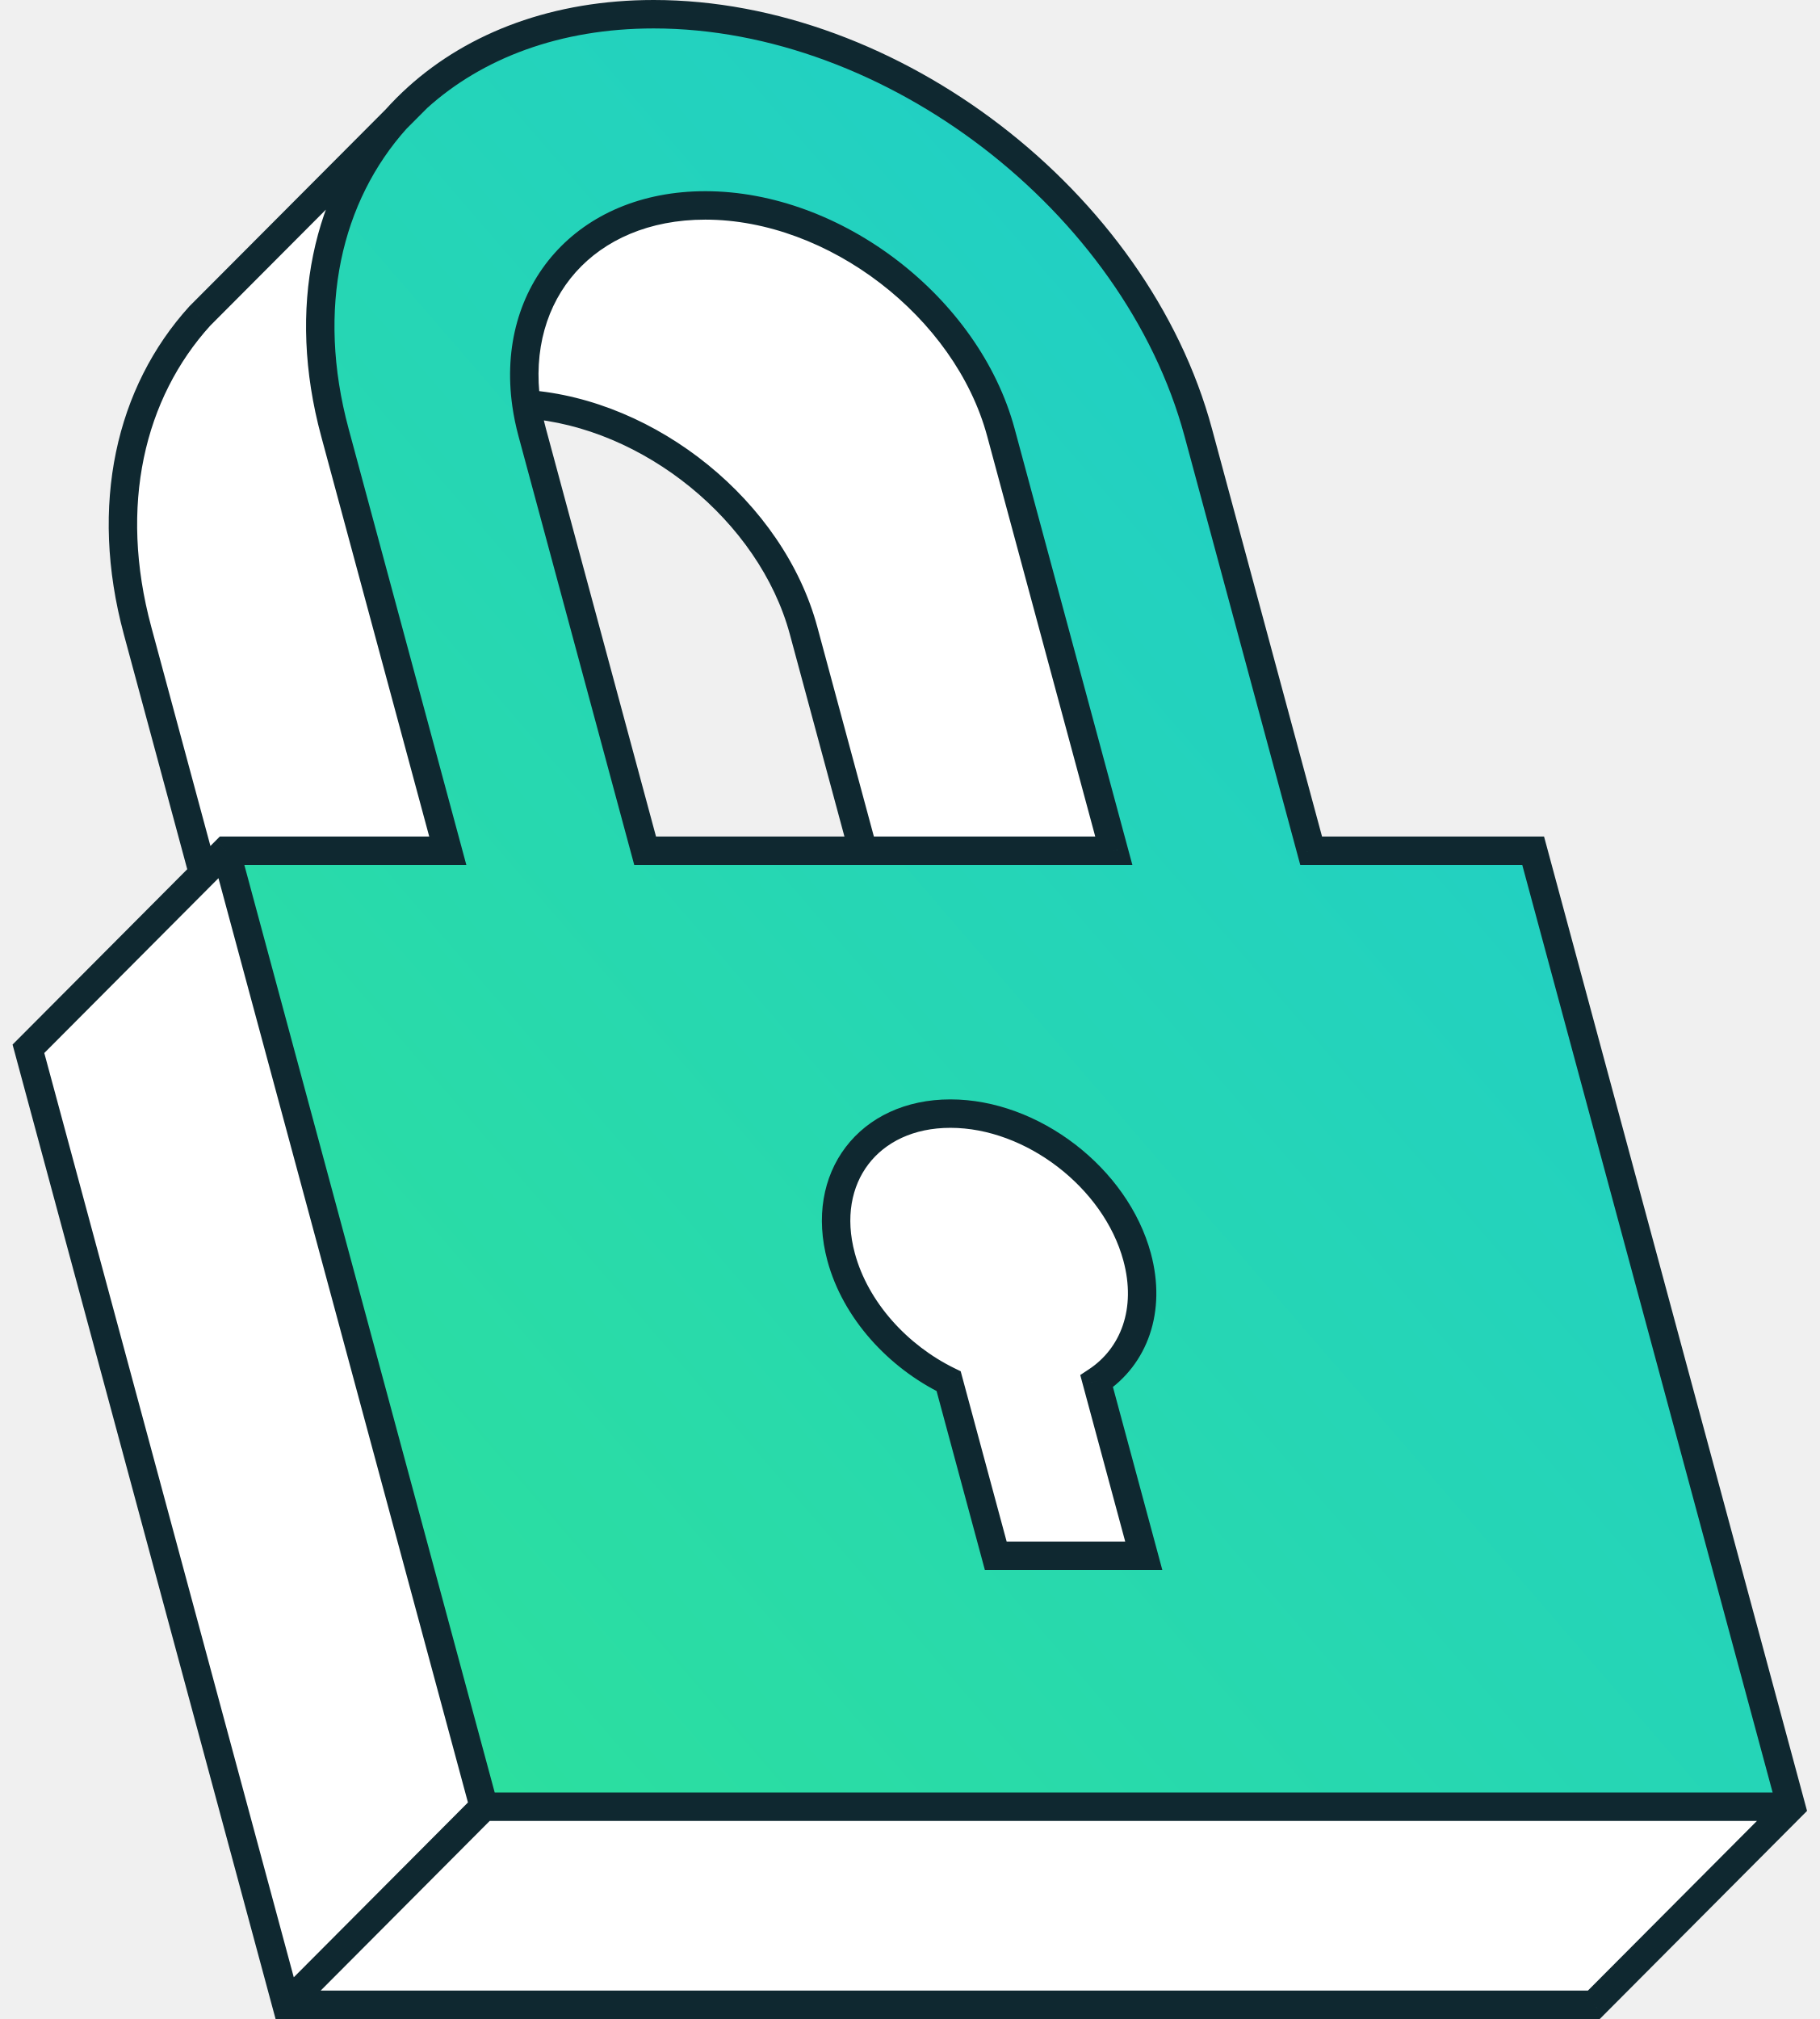
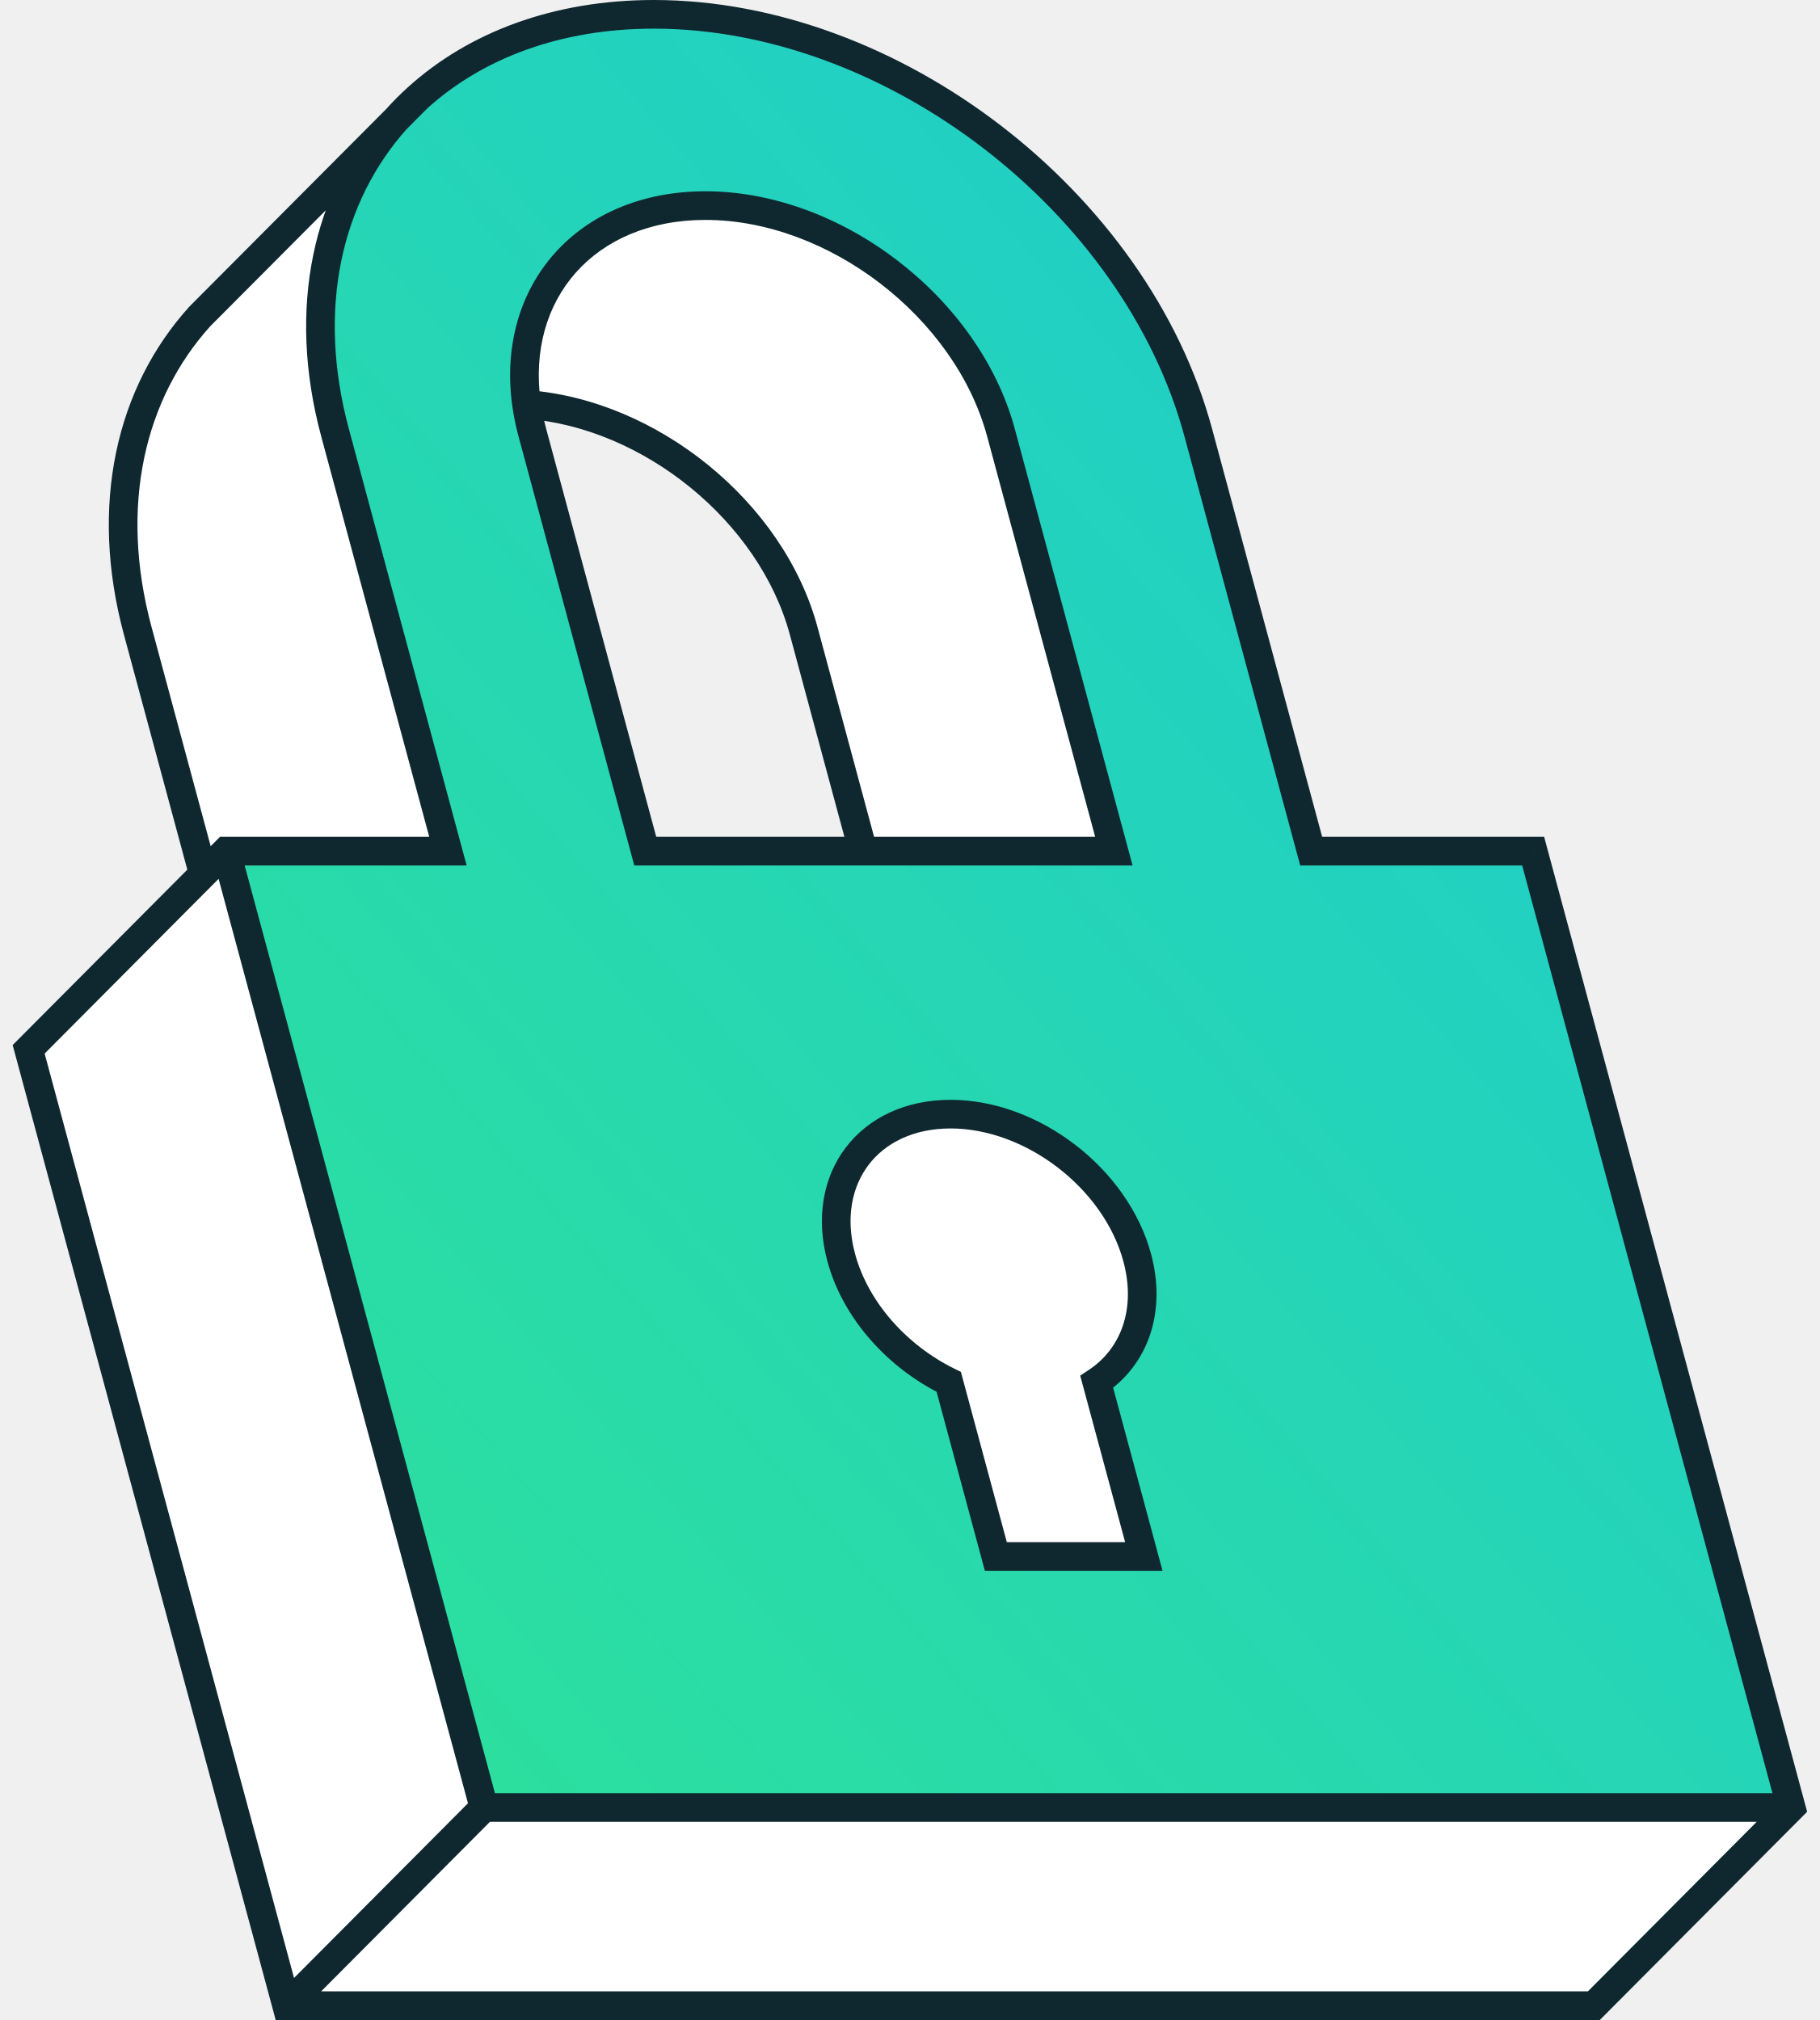
- <svg xmlns="http://www.w3.org/2000/svg" width="128" height="142" viewBox="0 0 128 142" fill="none">
-   <path fill-rule="evenodd" clip-rule="evenodd" d="M92.231 59.832L84.29 30.416C79.904 14.17 62.754 1 45.983 1C39.16 1 33.451 3.18 29.374 6.86C28.841 7.341 28.336 7.848 27.86 8.379C23.027 13.768 21.189 21.643 23.558 30.416L31.499 59.832H15.882L34.033 127.068H126L107.849 59.832H92.231ZM78.35 59.832H60.707H45.38L37.439 30.416C37.258 29.742 37.121 29.079 37.029 28.427C35.912 20.546 41.204 14.447 49.613 14.447C58.717 14.447 68.028 21.597 70.409 30.416L78.35 59.832ZM66.732 97.143C63.15 95.4 60.176 92.14 59.168 88.407C57.664 82.837 61.107 78.322 66.857 78.322C72.606 78.322 78.487 82.837 79.991 88.407C80.999 92.14 79.785 95.4 77.144 97.143L80.457 109.418H70.046L68.952 105.365L66.732 97.143Z" fill="url(#paint0_linear_534_828)" />
-   <path d="M49.613 14.447C58.717 14.447 68.028 21.597 70.409 30.416L78.35 59.832H60.707L56.527 44.348C54.259 35.948 45.704 29.062 37.029 28.427C35.912 20.546 41.204 14.447 49.613 14.447Z" fill="white" />
-   <path d="M23.558 30.416L31.499 59.832H15.882L14.288 61.431L9.676 44.348C7.295 35.53 9.165 27.619 14.053 22.227L27.86 8.379C23.027 13.768 21.189 21.643 23.558 30.416Z" fill="white" />
-   <path d="M20.151 141L2 73.764L14.288 61.431L15.882 59.832L34.033 127.068L20.151 141Z" fill="white" />
-   <path d="M112.118 141H20.151L34.033 127.068H126L112.118 141Z" fill="white" />
-   <path d="M59.168 88.407C60.176 92.14 63.15 95.4 66.732 97.143L68.952 105.365L70.046 109.418H80.457L77.144 97.143C79.785 95.4 80.999 92.14 79.991 88.407C78.487 82.837 72.606 78.322 66.857 78.322C61.107 78.322 57.664 82.837 59.168 88.407Z" fill="white" />
-   <path d="M9.676 44.348L10.641 44.087L9.676 44.348ZM2 73.764L1.035 74.024L0.884 73.467L1.292 73.058L2 73.764ZM20.151 141V142H19.386L19.186 141.261L20.151 141ZM112.118 141L112.827 141.706L112.534 142H112.118V141ZM56.527 44.348L57.492 44.087L56.527 44.348ZM84.29 30.416L85.256 30.155L84.29 30.416ZM92.231 59.832V60.832H91.466L91.266 60.092L92.231 59.832ZM23.558 30.416L24.523 30.155L23.558 30.416ZM31.499 59.832L32.464 59.571L32.804 60.832H31.499V59.832ZM15.882 59.832L15.173 59.126L15.466 58.832H15.882V59.832ZM126 127.068L126.965 126.807L127.116 127.365L126.708 127.774L126 127.068ZM107.849 59.832V58.832H108.614L108.814 59.571L107.849 59.832ZM45.38 59.832V60.832H44.615L44.415 60.092L45.38 59.832ZM78.35 59.832L79.315 59.571L79.656 60.832H78.35V59.832ZM37.439 30.416L38.405 30.155L37.439 30.416ZM70.409 30.416L69.443 30.677L70.409 30.416ZM59.168 88.407L58.203 88.668L59.168 88.407ZM66.732 97.143L67.17 96.244L67.579 96.443L67.698 96.883L66.732 97.143ZM79.991 88.407L79.025 88.668L79.991 88.407ZM77.144 97.143L76.178 97.404L75.99 96.707L76.593 96.309L77.144 97.143ZM80.457 109.418L81.423 109.158L81.763 110.418H80.457V109.418ZM70.046 109.418V110.418H69.28L69.081 109.679L70.046 109.418ZM14.053 22.227L13.312 21.556L13.328 21.538L13.345 21.521L14.053 22.227ZM29.374 6.86L28.704 6.117L29.374 6.86ZM68.952 105.365L69.917 105.104L68.952 105.365ZM19.186 141.261L1.035 74.024L2.965 73.503L21.117 140.739L19.186 141.261ZM112.118 142H20.151V140H112.118V142ZM85.256 30.155L93.197 59.571L91.266 60.092L83.325 30.677L85.256 30.155ZM45.983 0C63.208 0 80.753 13.475 85.256 30.155L83.325 30.677C79.056 14.865 62.299 2 45.983 2V0ZM30.533 60.092L22.592 30.677L24.523 30.155L32.464 59.571L30.533 60.092ZM33.068 127.329L14.916 60.092L16.847 59.571L34.999 126.807L33.068 127.329ZM126 128.068H34.033V126.068H126V128.068ZM108.814 59.571L126.965 126.807L125.035 127.329L106.883 60.092L108.814 59.571ZM92.231 58.832H107.849V60.832H92.231V58.832ZM38.405 30.155L46.346 59.571L44.415 60.092L36.474 30.677L38.405 30.155ZM69.443 30.677C67.179 22.291 58.263 15.447 49.613 15.447V13.447C59.171 13.447 68.876 20.902 71.374 30.155L69.443 30.677ZM77.384 60.092L69.443 30.677L71.374 30.155L79.315 59.571L77.384 60.092ZM60.134 88.146C61.055 91.559 63.806 94.607 67.17 96.244L66.295 98.042C62.493 96.192 59.297 92.721 58.203 88.668L60.134 88.146ZM66.857 79.322C64.251 79.322 62.266 80.337 61.088 81.882C59.91 83.427 59.451 85.619 60.134 88.146L58.203 88.668C57.381 85.625 57.892 82.774 59.497 80.669C61.102 78.564 63.713 77.322 66.857 77.322V79.322ZM79.025 88.668C77.639 83.532 72.152 79.322 66.857 79.322V77.322C73.061 77.322 79.335 82.142 80.956 88.146L79.025 88.668ZM76.593 96.309C78.827 94.834 79.936 92.042 79.025 88.668L80.956 88.146C82.061 92.238 80.743 95.965 77.695 97.978L76.593 96.309ZM79.492 109.679L76.178 97.404L78.109 96.883L81.423 109.158L79.492 109.679ZM70.046 108.418H80.457V110.418H70.046V108.418ZM1.292 73.058L13.579 60.726L14.996 62.137L2.708 74.47L1.292 73.058ZM13.579 60.726L15.173 59.126L16.59 60.538L14.996 62.137L13.579 60.726ZM13.322 61.692L8.71 44.609L10.641 44.087L15.253 61.171L13.322 61.692ZM34.742 127.774L20.86 141.706L19.443 140.294L33.325 126.362L34.742 127.774ZM126.708 127.774L112.827 141.706L111.41 140.294L125.292 126.362L126.708 127.774ZM45.38 58.832H60.707V60.832H45.38V58.832ZM60.707 58.832H78.35V60.832H60.707V58.832ZM59.741 60.092L55.561 44.609L57.492 44.087L61.672 59.571L59.741 60.092ZM8.71 44.609C6.254 35.509 8.164 27.233 13.312 21.556L14.794 22.899C10.165 28.004 8.337 35.551 10.641 44.087L8.71 44.609ZM28.704 6.117C32.987 2.252 38.944 0 45.983 0V2C39.376 2 33.915 4.108 30.044 7.602L28.704 6.117ZM49.613 15.447C45.656 15.447 42.516 16.877 40.496 19.147C38.476 21.415 37.498 24.607 38.019 28.287L36.039 28.567C35.443 24.366 36.553 20.568 39.002 17.817C41.45 15.067 45.161 13.447 49.613 13.447V15.447ZM38.019 28.287C38.105 28.896 38.233 29.52 38.405 30.155L36.474 30.677C36.282 29.965 36.137 29.261 36.039 28.567L38.019 28.287ZM55.561 44.609C53.407 36.63 45.22 30.029 36.956 29.424L37.102 27.43C46.189 28.095 55.11 35.265 57.492 44.087L55.561 44.609ZM15.882 58.832H31.499V60.832H15.882V58.832ZM13.345 21.521L27.152 7.673L28.568 9.085L14.761 22.933L13.345 21.521ZM28.604 9.046C24.028 14.149 22.23 21.663 24.523 30.155L22.592 30.677C20.148 21.624 22.026 13.387 27.115 7.711L28.604 9.046ZM27.152 7.673L28.666 6.154L30.082 7.566L28.568 9.085L27.152 7.673ZM27.115 7.711C27.615 7.154 28.145 6.622 28.704 6.117L30.044 7.602C29.537 8.06 29.057 8.541 28.604 9.046L27.115 7.711ZM67.698 96.883L69.917 105.104L67.986 105.625L65.767 97.404L67.698 96.883ZM69.917 105.104L71.012 109.158L69.081 109.679L67.986 105.625L69.917 105.104Z" fill="#0F2830" />
+ <svg xmlns="http://www.w3.org/2000/svg" width="127" height="141" viewBox="0 0 127 141" fill="none">
+   <path fill-rule="evenodd" clip-rule="evenodd" d="M91.504 59.411L83.627 30.206C79.276 14.076 62.264 1 45.628 1C38.86 1 33.197 3.164 29.153 6.818C28.625 7.295 28.123 7.799 27.651 8.326C22.858 13.677 21.035 21.496 23.384 30.206L31.261 59.411H15.77L33.775 126.167H125L106.995 59.411H91.504ZM77.734 59.411H60.233H45.031L37.154 30.206C36.973 29.537 36.838 28.878 36.746 28.231C35.639 20.407 40.888 14.351 49.229 14.351C58.26 14.351 67.495 21.45 69.857 30.206L77.734 59.411ZM66.21 96.457C62.656 94.725 59.707 91.489 58.707 87.783C57.216 82.252 60.63 77.769 66.334 77.769C72.037 77.769 77.87 82.252 79.362 87.783C80.362 91.489 79.158 94.725 76.538 96.457L79.825 108.644H69.497L68.412 104.619L66.21 96.457Z" fill="url(#paint0_linear_852_1418)" />
+   <path d="M49.229 14.351C58.26 14.351 67.495 21.45 69.857 30.206L77.734 59.411H60.233L56.087 44.038C53.837 35.698 45.352 28.862 36.746 28.231C35.639 20.407 40.888 14.351 49.229 14.351Z" fill="white" />
+   <path d="M23.384 30.206L31.261 59.411H15.77L14.189 61L9.614 44.038C7.253 35.284 9.107 27.429 13.956 22.076L27.651 8.326C22.858 13.677 21.035 21.496 23.384 30.206Z" fill="white" />
+   <path d="M20.005 140L2 73.244L14.189 61L15.77 59.411L33.775 126.167L20.005 140Z" fill="white" />
+   <path d="M111.23 140H20.005L33.775 126.167H125L111.23 140Z" fill="white" />
+   <path d="M58.707 87.783C59.707 91.489 62.656 94.725 66.21 96.457L68.412 104.619L69.497 108.644H79.825L76.538 96.457C79.158 94.725 80.362 91.489 79.362 87.783C77.87 82.252 72.037 77.769 66.334 77.769C60.63 77.769 57.216 82.252 58.707 87.783Z" fill="white" />
+   <path d="M9.614 44.038L10.579 43.778L9.614 44.038ZM2 73.244L1.034 73.504L0.884 72.947L1.291 72.538L2 73.244ZM20.005 140V141H19.239L19.04 140.26L20.005 140ZM111.23 140L111.939 140.706L111.646 141H111.23V140ZM56.087 44.038L57.053 43.778L56.087 44.038ZM83.627 30.206L84.592 29.945L83.627 30.206ZM91.504 59.411V60.411H90.738L90.538 59.672L91.504 59.411ZM23.384 30.206L24.349 29.945L23.384 30.206ZM31.261 59.411L32.226 59.151L32.566 60.411H31.261V59.411ZM15.77 59.411L15.061 58.706L15.354 58.411H15.77V59.411ZM125 126.167L125.965 125.907L126.116 126.464L125.709 126.873L125 126.167ZM106.995 59.411V58.411H107.761L107.96 59.151L106.995 59.411ZM45.031 59.411V60.411H44.265L44.065 59.672L45.031 59.411ZM77.734 59.411L78.7 59.151L79.04 60.411H77.734V59.411ZM37.154 30.206L38.119 29.945L37.154 30.206ZM69.857 30.206L68.891 30.466L69.857 30.206ZM58.707 87.783L59.673 87.522L58.707 87.783ZM66.21 96.457L66.648 95.558L67.057 95.757L67.176 96.196L66.21 96.457ZM79.362 87.783L80.327 87.522L79.362 87.783ZM76.538 96.457L75.572 96.717L75.384 96.02L75.986 95.622L76.538 96.457ZM79.825 108.644L80.79 108.384L81.13 109.644H79.825V108.644ZM69.497 108.644V109.644H68.731L68.532 108.904L69.497 108.644ZM13.956 22.076L13.215 21.404L13.231 21.387L13.247 21.37L13.956 22.076ZM29.153 6.818L28.483 6.076L29.153 6.818ZM68.412 104.619L69.377 104.359L68.412 104.619ZM19.04 140.26L1.034 73.504L2.965 72.984L20.971 139.74L19.04 140.26ZM111.23 141H20.005V139H111.23V141ZM84.592 29.945L92.469 59.151L90.538 59.672L82.661 30.466L84.592 29.945ZM45.628 0C62.718 0 80.125 13.382 84.592 29.945L82.661 30.466C78.428 14.77 61.809 2 45.628 2V0ZM30.295 59.672L22.418 30.466L24.349 29.945L32.226 59.151L30.295 59.672ZM32.809 126.428L14.804 59.672L16.735 59.151L34.74 125.907L32.809 126.428ZM125 127.167H33.775V125.167H125V127.167ZM107.96 59.151L125.965 125.907L124.035 126.428L106.029 59.672L107.96 59.151ZM91.504 58.411H106.995V60.411H91.504V58.411ZM38.119 29.945L45.996 59.151L44.065 59.672L36.188 30.466L38.119 29.945ZM68.891 30.466C66.647 22.144 57.805 15.351 49.229 15.351V13.351C58.714 13.351 68.344 20.755 70.822 29.945L68.891 30.466ZM76.769 59.672L68.891 30.466L70.822 29.945L78.7 59.151L76.769 59.672ZM59.673 87.522C60.586 90.909 63.314 93.933 66.648 95.558L65.772 97.356C61.999 95.517 58.828 92.069 57.742 88.043L59.673 87.522ZM66.334 78.769C63.752 78.769 61.785 79.776 60.618 81.308C59.451 82.841 58.996 85.014 59.673 87.522L57.742 88.043C56.926 85.021 57.434 82.188 59.027 80.096C60.621 78.004 63.213 76.769 66.334 76.769V78.769ZM78.396 88.043C77.022 82.947 71.582 78.769 66.334 78.769V76.769C72.492 76.769 78.719 81.558 80.327 87.522L78.396 88.043ZM75.986 95.622C78.199 94.16 79.299 91.391 78.396 88.043L80.327 87.522C81.424 91.587 80.116 95.29 77.089 97.291L75.986 95.622ZM78.859 108.904L75.572 96.717L77.503 96.196L80.79 108.384L78.859 108.904ZM69.497 107.644H79.825V109.644H69.497V107.644ZM1.291 72.538L13.48 60.294L14.897 61.705L2.709 73.95L1.291 72.538ZM13.48 60.294L15.061 58.706L16.479 60.117L14.897 61.705L13.48 60.294ZM13.223 61.26L8.648 44.299L10.579 43.778L15.154 60.739L13.223 61.26ZM34.484 126.873L20.714 140.706L19.296 139.295L33.066 125.462L34.484 126.873ZM125.709 126.873L111.939 140.706L110.521 139.295L124.291 125.462L125.709 126.873ZM45.031 58.411H60.233V60.411H45.031V58.411ZM60.233 58.411H77.734V60.411H60.233V58.411ZM59.268 59.672L55.121 44.299L57.053 43.778L61.199 59.151L59.268 59.672ZM8.648 44.299C6.211 35.263 8.106 27.044 13.215 21.404L14.697 22.747C10.107 27.813 8.294 35.304 10.579 43.778L8.648 44.299ZM28.483 6.076C32.733 2.236 38.644 0 45.628 0V2C39.077 2 33.662 4.092 29.824 7.56L28.483 6.076ZM49.229 15.351C45.306 15.351 42.194 16.77 40.191 19.022C38.19 21.272 37.22 24.439 37.737 28.091L35.756 28.371C35.166 24.199 36.266 20.426 38.697 17.692C41.127 14.96 44.811 13.351 49.229 13.351V15.351ZM37.737 28.091C37.822 28.696 37.949 29.315 38.119 29.945L36.188 30.466C35.997 29.759 35.854 29.06 35.756 28.371L37.737 28.091ZM55.121 44.299C52.986 36.38 44.867 29.829 36.673 29.229L36.82 27.234C45.837 27.895 54.689 35.016 57.053 43.778L55.121 44.299ZM15.77 58.411H31.261V60.411H15.77V58.411ZM13.247 21.37L26.943 7.62L28.36 9.032L14.665 22.781L13.247 21.37ZM28.396 8.993C23.859 14.058 22.075 21.515 24.349 29.945L22.418 30.466C19.994 21.477 21.856 13.296 26.906 7.659L28.396 8.993ZM26.943 7.62L28.445 6.112L29.862 7.523L28.36 9.032L26.943 7.62ZM26.906 7.659C27.402 7.105 27.928 6.577 28.483 6.076L29.824 7.56C29.321 8.014 28.845 8.492 28.396 8.993L26.906 7.659ZM67.176 96.196L69.377 104.359L67.446 104.88L65.245 96.717L67.176 96.196ZM69.377 104.359L70.463 108.384L68.532 108.904L67.446 104.88L69.377 104.359Z" fill="#0F2830" />
  <defs>
-     <linearGradient id="paint0_linear_534_828" x1="5.84" y1="127.068" x2="137.549" y2="13.405" gradientUnits="userSpaceOnUse">
+     <linearGradient id="paint0_linear_852_1418" x1="5.809" y1="126.167" x2="136.559" y2="13.437" gradientUnits="userSpaceOnUse">
      <stop stop-color="#2EE297" />
      <stop offset="1" stop-color="#1DC9D4" />
    </linearGradient>
  </defs>
</svg>
